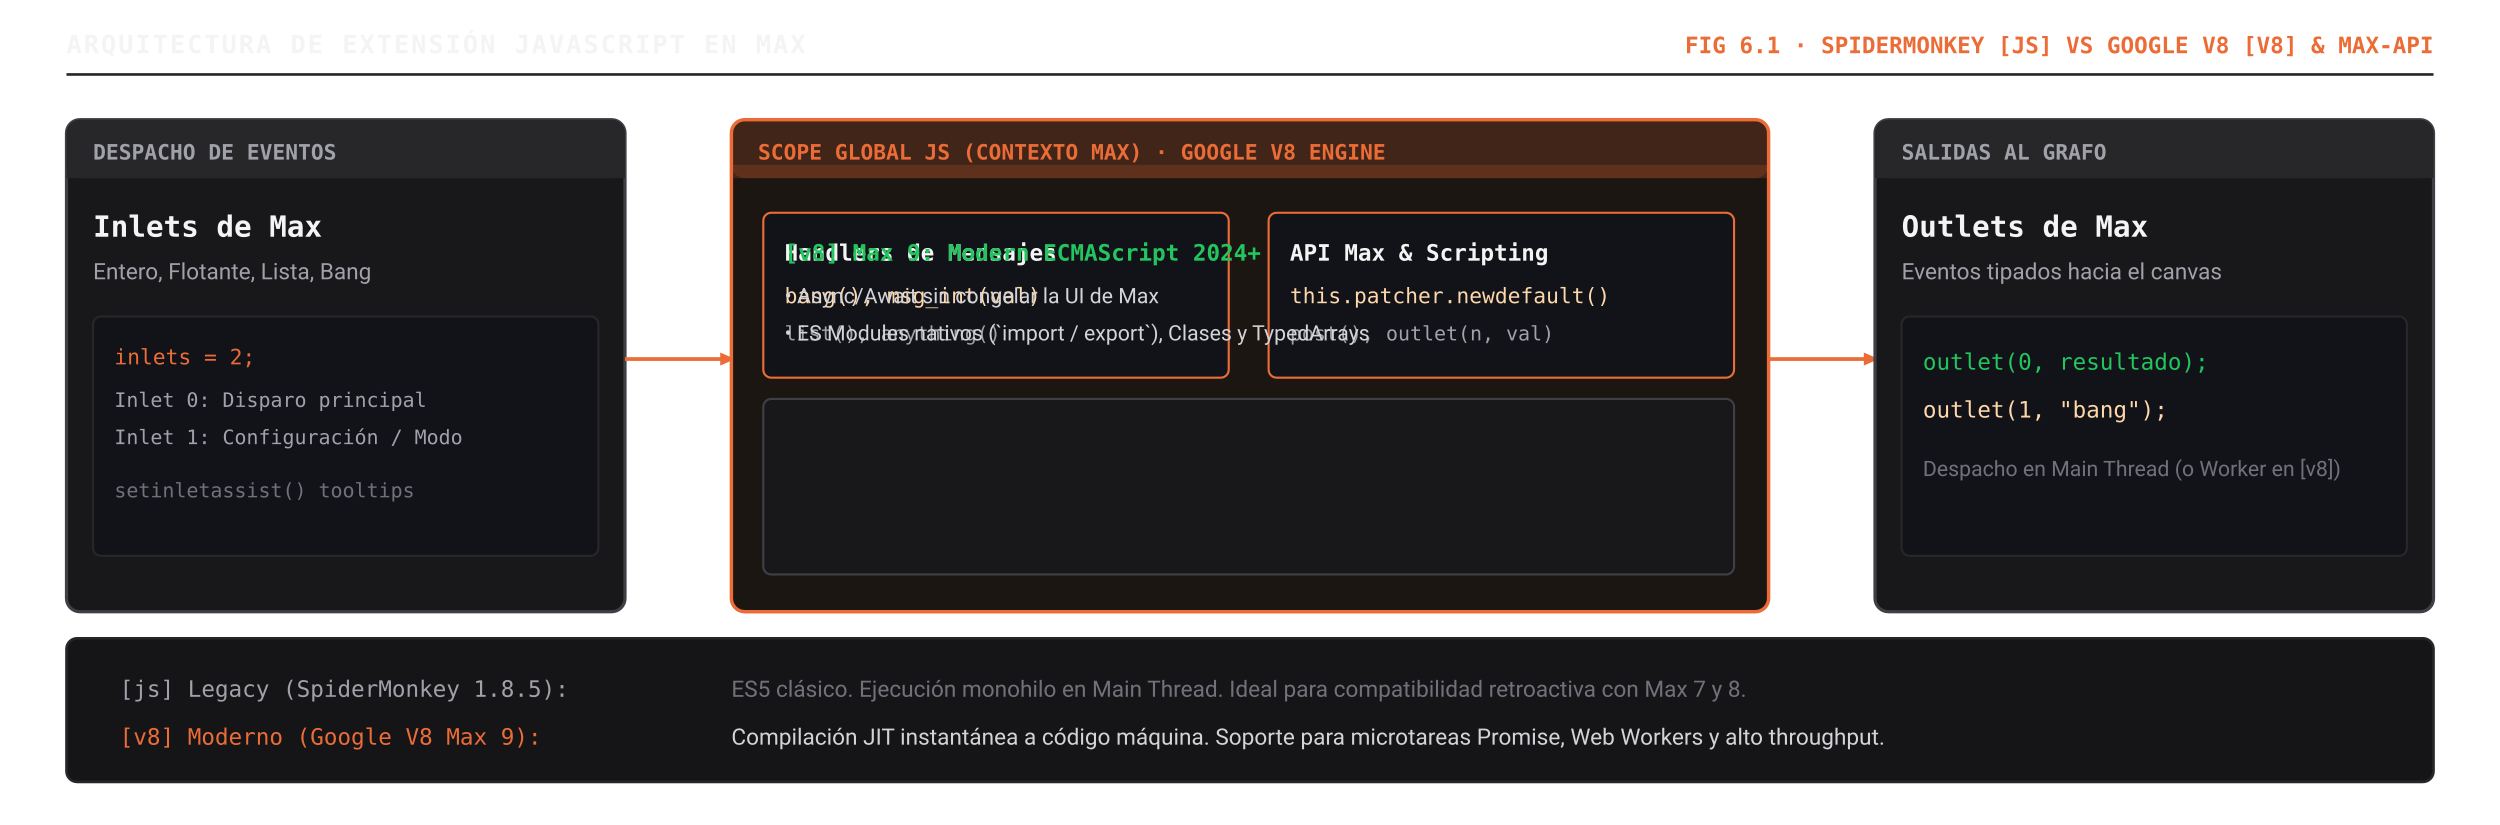
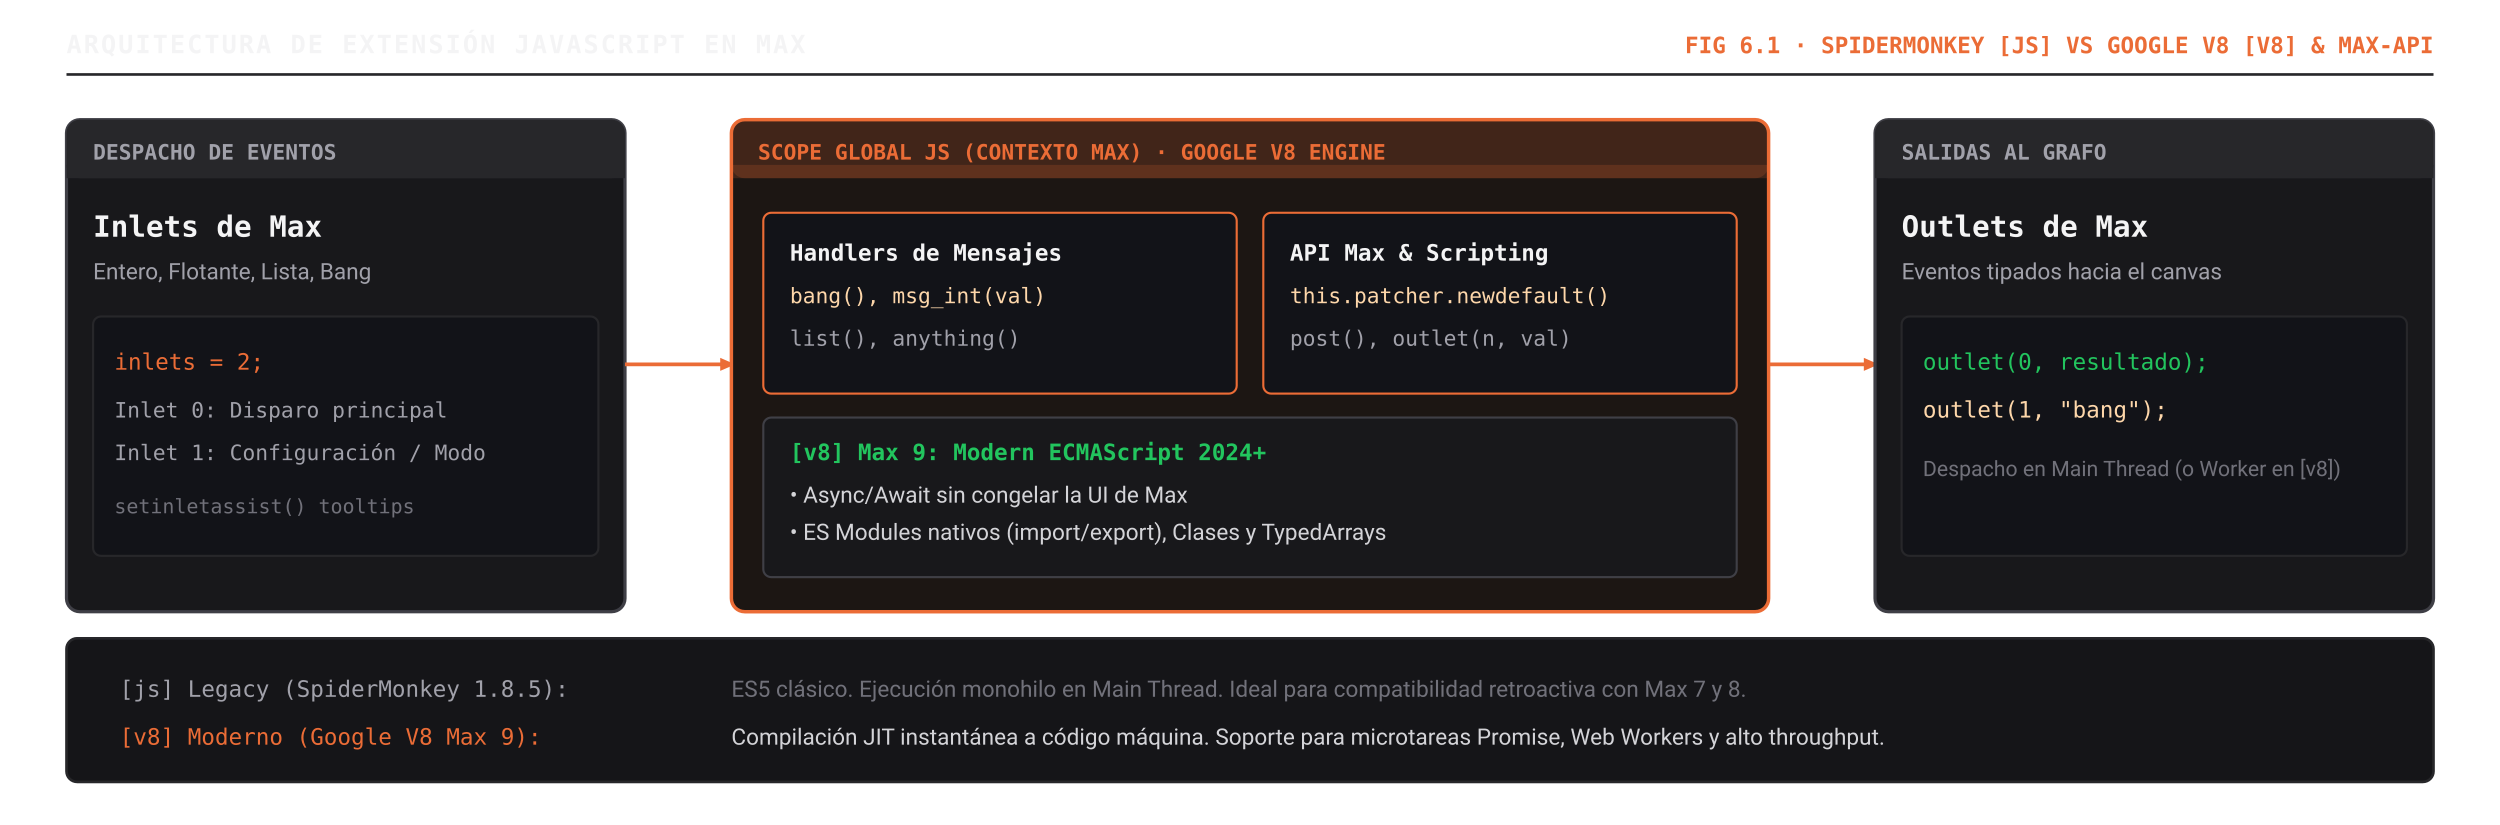
<svg xmlns="http://www.w3.org/2000/svg" viewBox="0 0 940 310" style="background: #121318; font-family: -apple-system, BlinkMacSystemFont, 'Segoe UI', Roboto, sans-serif; border-radius: 6px; border: 1px solid #27272a;">
  <defs>
    <marker id="arr-neutral" viewBox="0 0 10 10" refX="6" refY="5" markerWidth="5" markerHeight="5" orient="auto-start-reverse">
      <path d="M 0 1.5 L 8 5 L 0 8.5 z" fill="#71717a" />
    </marker>
    <marker id="arr-accent" viewBox="0 0 10 10" refX="6" refY="5" markerWidth="5" markerHeight="5" orient="auto-start-reverse">
      <path d="M 0 1.5 L 8 5 L 0 8.5 z" fill="#eb6c36" />
    </marker>
  </defs>
  <text x="25" y="20" fill="#f4f4f5" font-family="ui-monospace, monospace" font-size="9.5" font-weight="700" letter-spacing="0.08em">ARQUITECTURA DE EXTENSIÓN JAVASCRIPT EN MAX</text>
  <text x="915" y="20" fill="#eb6c36" font-family="ui-monospace, monospace" font-size="8.5" font-weight="700" text-anchor="end">FIG 6.1 · SPIDERMONKEY [JS] VS GOOGLE V8 [V8] &amp; MAX-API</text>
  <line x1="25" y1="28" x2="915" y2="28" stroke="#27272a" stroke-width="1" />
  <g transform="translate(25, 45)">
    <rect width="210" height="185" rx="5" fill="#18181b" stroke="#3f3f46" stroke-width="1.2" />
    <rect width="210" height="22" rx="5" fill="#27272a" />
    <rect y="17" width="210" height="5" fill="#27272a" />
    <text x="10" y="15" fill="#a1a1aa" font-family="ui-monospace, monospace" font-size="8" font-weight="700">DESPACHO DE EVENTOS</text>
    <text x="10" y="44" fill="#f4f4f5" font-family="ui-monospace, monospace" font-size="11" font-weight="600">Inlets de Max</text>
    <text x="10" y="60" fill="#a1a1aa" font-size="8.5">Entero, Flotante, Lista, Bang</text>
    <rect x="10" y="74" width="190" height="90" rx="3" fill="#121318" stroke="#27272a" stroke-width="0.8" />
-     <text x="18" y="92" fill="#eb6c36" font-family="ui-monospace, monospace" font-size="8">inlets = 2;</text>
-     <text x="18" y="108" fill="#a1a1aa" font-family="ui-monospace, monospace" font-size="7.5">Inlet 0: Disparo principal</text>
-     <text x="18" y="122" fill="#a1a1aa" font-family="ui-monospace, monospace" font-size="7.5">Inlet 1: Configuración / Modo</text>
-     <text x="18" y="142" fill="#71717a" font-family="ui-monospace, monospace" font-size="7.5">setinletassist() tooltips</text>
+     <text x="18" y="94" fill="#eb6c36" font-family="ui-monospace, monospace" font-size="8.5">inlets = 2;</text>
+     <text x="18" y="112" fill="#a1a1aa" font-family="ui-monospace, monospace" font-size="8">Inlet 0: Disparo principal</text>
+     <text x="18" y="128" fill="#a1a1aa" font-family="ui-monospace, monospace" font-size="8">Inlet 1: Configuración / Modo</text>
+     <text x="18" y="148" fill="#71717a" font-family="ui-monospace, monospace" font-size="7.5">setinletassist() tooltips</text>
  </g>
-   <path d="M 235 135 L 275 135" fill="none" stroke="#eb6c36" stroke-width="1.4" marker-end="url(#arr-accent)" />
+   <path d="M 235 137 L 275 137" fill="none" stroke="#eb6c36" stroke-width="1.4" marker-end="url(#arr-accent)" />
  <g transform="translate(275, 45)">
    <rect width="390" height="185" rx="5" fill="#1c1613" stroke="#eb6c36" stroke-width="1.3" />
    <rect width="390" height="22" rx="5" fill="rgba(235, 108, 54, 0.18)" />
    <rect y="17" width="390" height="5" fill="rgba(235, 108, 54, 0.18)" />
    <text x="10" y="15" fill="#eb6c36" font-family="ui-monospace, monospace" font-size="8" font-weight="700">SCOPE GLOBAL JS (CONTEXTO MAX) · GOOGLE V8 ENGINE</text>
    <g transform="translate(12, 35)">
-       <rect x="0" y="0" width="175" height="62" rx="3" fill="#121318" stroke="#eb6c36" stroke-width="0.8" />
-       <text x="8" y="18" fill="#f4f4f5" font-family="ui-monospace, monospace" font-size="8.5" font-weight="600">Handlers de Mensajes</text>
-       <text x="8" y="34" fill="#fed7aa" font-family="ui-monospace, monospace" font-size="8">bang(), msg_int(val)</text>
-       <text x="8" y="48" fill="#a1a1aa" font-family="ui-monospace, monospace" font-size="7.5">list(), anything()</text>
-       <rect x="190" y="0" width="175" height="62" rx="3" fill="#121318" stroke="#eb6c36" stroke-width="0.8" />
-       <text x="8" y="18" transform="translate(190,0)" fill="#f4f4f5" font-family="ui-monospace, monospace" font-size="8.5" font-weight="600">API Max &amp; Scripting</text>
-       <text x="8" y="34" transform="translate(190,0)" fill="#fed7aa" font-family="ui-monospace, monospace" font-size="8">this.patcher.newdefault()</text>
-       <text x="8" y="48" transform="translate(190,0)" fill="#a1a1aa" font-family="ui-monospace, monospace" font-size="7.5">post(), outlet(n, val)</text>
-       <rect x="0" y="70" width="365" height="66" rx="3" fill="#18181b" stroke="#3f3f46" stroke-width="0.8" />
-       <text x="8" y="18" fill="#22c55e" font-family="ui-monospace, monospace" font-size="8.5" font-weight="700">[v8] Max 9: Modern ECMAScript 2024+</text>
-       <text x="8" y="34" fill="#d4d4d8" font-size="8">• Async/Await sin congelar la UI de Max</text>
-       <text x="8" y="48" fill="#d4d4d8" font-size="8">• ES Modules nativos (`import / export`), Clases y TypedArrays</text>
+       <rect x="0" y="0" width="178" height="68" rx="3" fill="#121318" stroke="#eb6c36" stroke-width="0.8" />
+       <text x="10" y="18" fill="#f4f4f5" font-family="ui-monospace, monospace" font-size="8.5" font-weight="600">Handlers de Mensajes</text>
+       <text x="10" y="34" fill="#fed7aa" font-family="ui-monospace, monospace" font-size="8">bang(), msg_int(val)</text>
+       <text x="10" y="50" fill="#a1a1aa" font-family="ui-monospace, monospace" font-size="8">list(), anything()</text>
+     </g>
+     <g transform="translate(200, 35)">
+       <rect x="0" y="0" width="178" height="68" rx="3" fill="#121318" stroke="#eb6c36" stroke-width="0.8" />
+       <text x="10" y="18" fill="#f4f4f5" font-family="ui-monospace, monospace" font-size="8.5" font-weight="600">API Max &amp; Scripting</text>
+       <text x="10" y="34" fill="#fed7aa" font-family="ui-monospace, monospace" font-size="8">this.patcher.newdefault()</text>
+       <text x="10" y="50" fill="#a1a1aa" font-family="ui-monospace, monospace" font-size="8">post(), outlet(n, val)</text>
+     </g>
+     <g transform="translate(12, 112)">
+       <rect x="0" y="0" width="366" height="60" rx="3" fill="#18181b" stroke="#3f3f46" stroke-width="0.8" />
+       <text x="10" y="16" fill="#22c55e" font-family="ui-monospace, monospace" font-size="8.5" font-weight="700">[v8] Max 9: Modern ECMAScript 2024+</text>
+       <text x="10" y="32" fill="#d4d4d8" font-size="8.5">• Async/Await sin congelar la UI de Max</text>
+       <text x="10" y="46" fill="#d4d4d8" font-size="8.5">• ES Modules nativos (import/export), Clases y TypedArrays</text>
    </g>
  </g>
-   <path d="M 665 135 L 705 135" fill="none" stroke="#eb6c36" stroke-width="1.4" marker-end="url(#arr-accent)" />
+   <path d="M 665 137 L 705 137" fill="none" stroke="#eb6c36" stroke-width="1.4" marker-end="url(#arr-accent)" />
  <g transform="translate(705, 45)">
    <rect width="210" height="185" rx="5" fill="#18181b" stroke="#3f3f46" stroke-width="1.2" />
    <rect width="210" height="22" rx="5" fill="#27272a" />
    <rect y="17" width="210" height="5" fill="#27272a" />
    <text x="10" y="15" fill="#a1a1aa" font-family="ui-monospace, monospace" font-size="8" font-weight="700">SALIDAS AL GRAFO</text>
    <text x="10" y="44" fill="#f4f4f5" font-family="ui-monospace, monospace" font-size="11" font-weight="600">Outlets de Max</text>
    <text x="10" y="60" fill="#a1a1aa" font-size="8.5">Eventos tipados hacia el canvas</text>
    <rect x="10" y="74" width="190" height="90" rx="3" fill="#121318" stroke="#27272a" stroke-width="0.8" />
    <text x="18" y="94" fill="#22c55e" font-family="ui-monospace, monospace" font-size="8.5">outlet(0, resultado);</text>
    <text x="18" y="112" fill="#fed7aa" font-family="ui-monospace, monospace" font-size="8.5">outlet(1, "bang");</text>
    <text x="18" y="134" fill="#71717a" font-size="8">Despacho en Main Thread (o Worker en [v8])</text>
  </g>
  <g transform="translate(25, 240)">
    <rect width="890" height="54" rx="4" fill="#151518" stroke="#27272a" stroke-width="1" />
    <text x="20" y="22" fill="#a1a1aa" font-family="ui-monospace, monospace" font-size="8.5">[js] Legacy (SpiderMonkey 1.8.5):</text>
    <text x="250" y="22" fill="#71717a" font-size="8.5">ES5 clásico. Ejecución monohilo en Main Thread. Ideal para compatibilidad retroactiva con Max 7 y 8.</text>
    <text x="20" y="40" fill="#eb6c36" font-family="ui-monospace, monospace" font-size="8.5">[v8] Moderno (Google V8 Max 9):</text>
    <text x="250" y="40" fill="#d4d4d8" font-size="8.5">Compilación JIT instantánea a código máquina. Soporte para microtareas Promise, Web Workers y alto throughput.</text>
  </g>
</svg>
